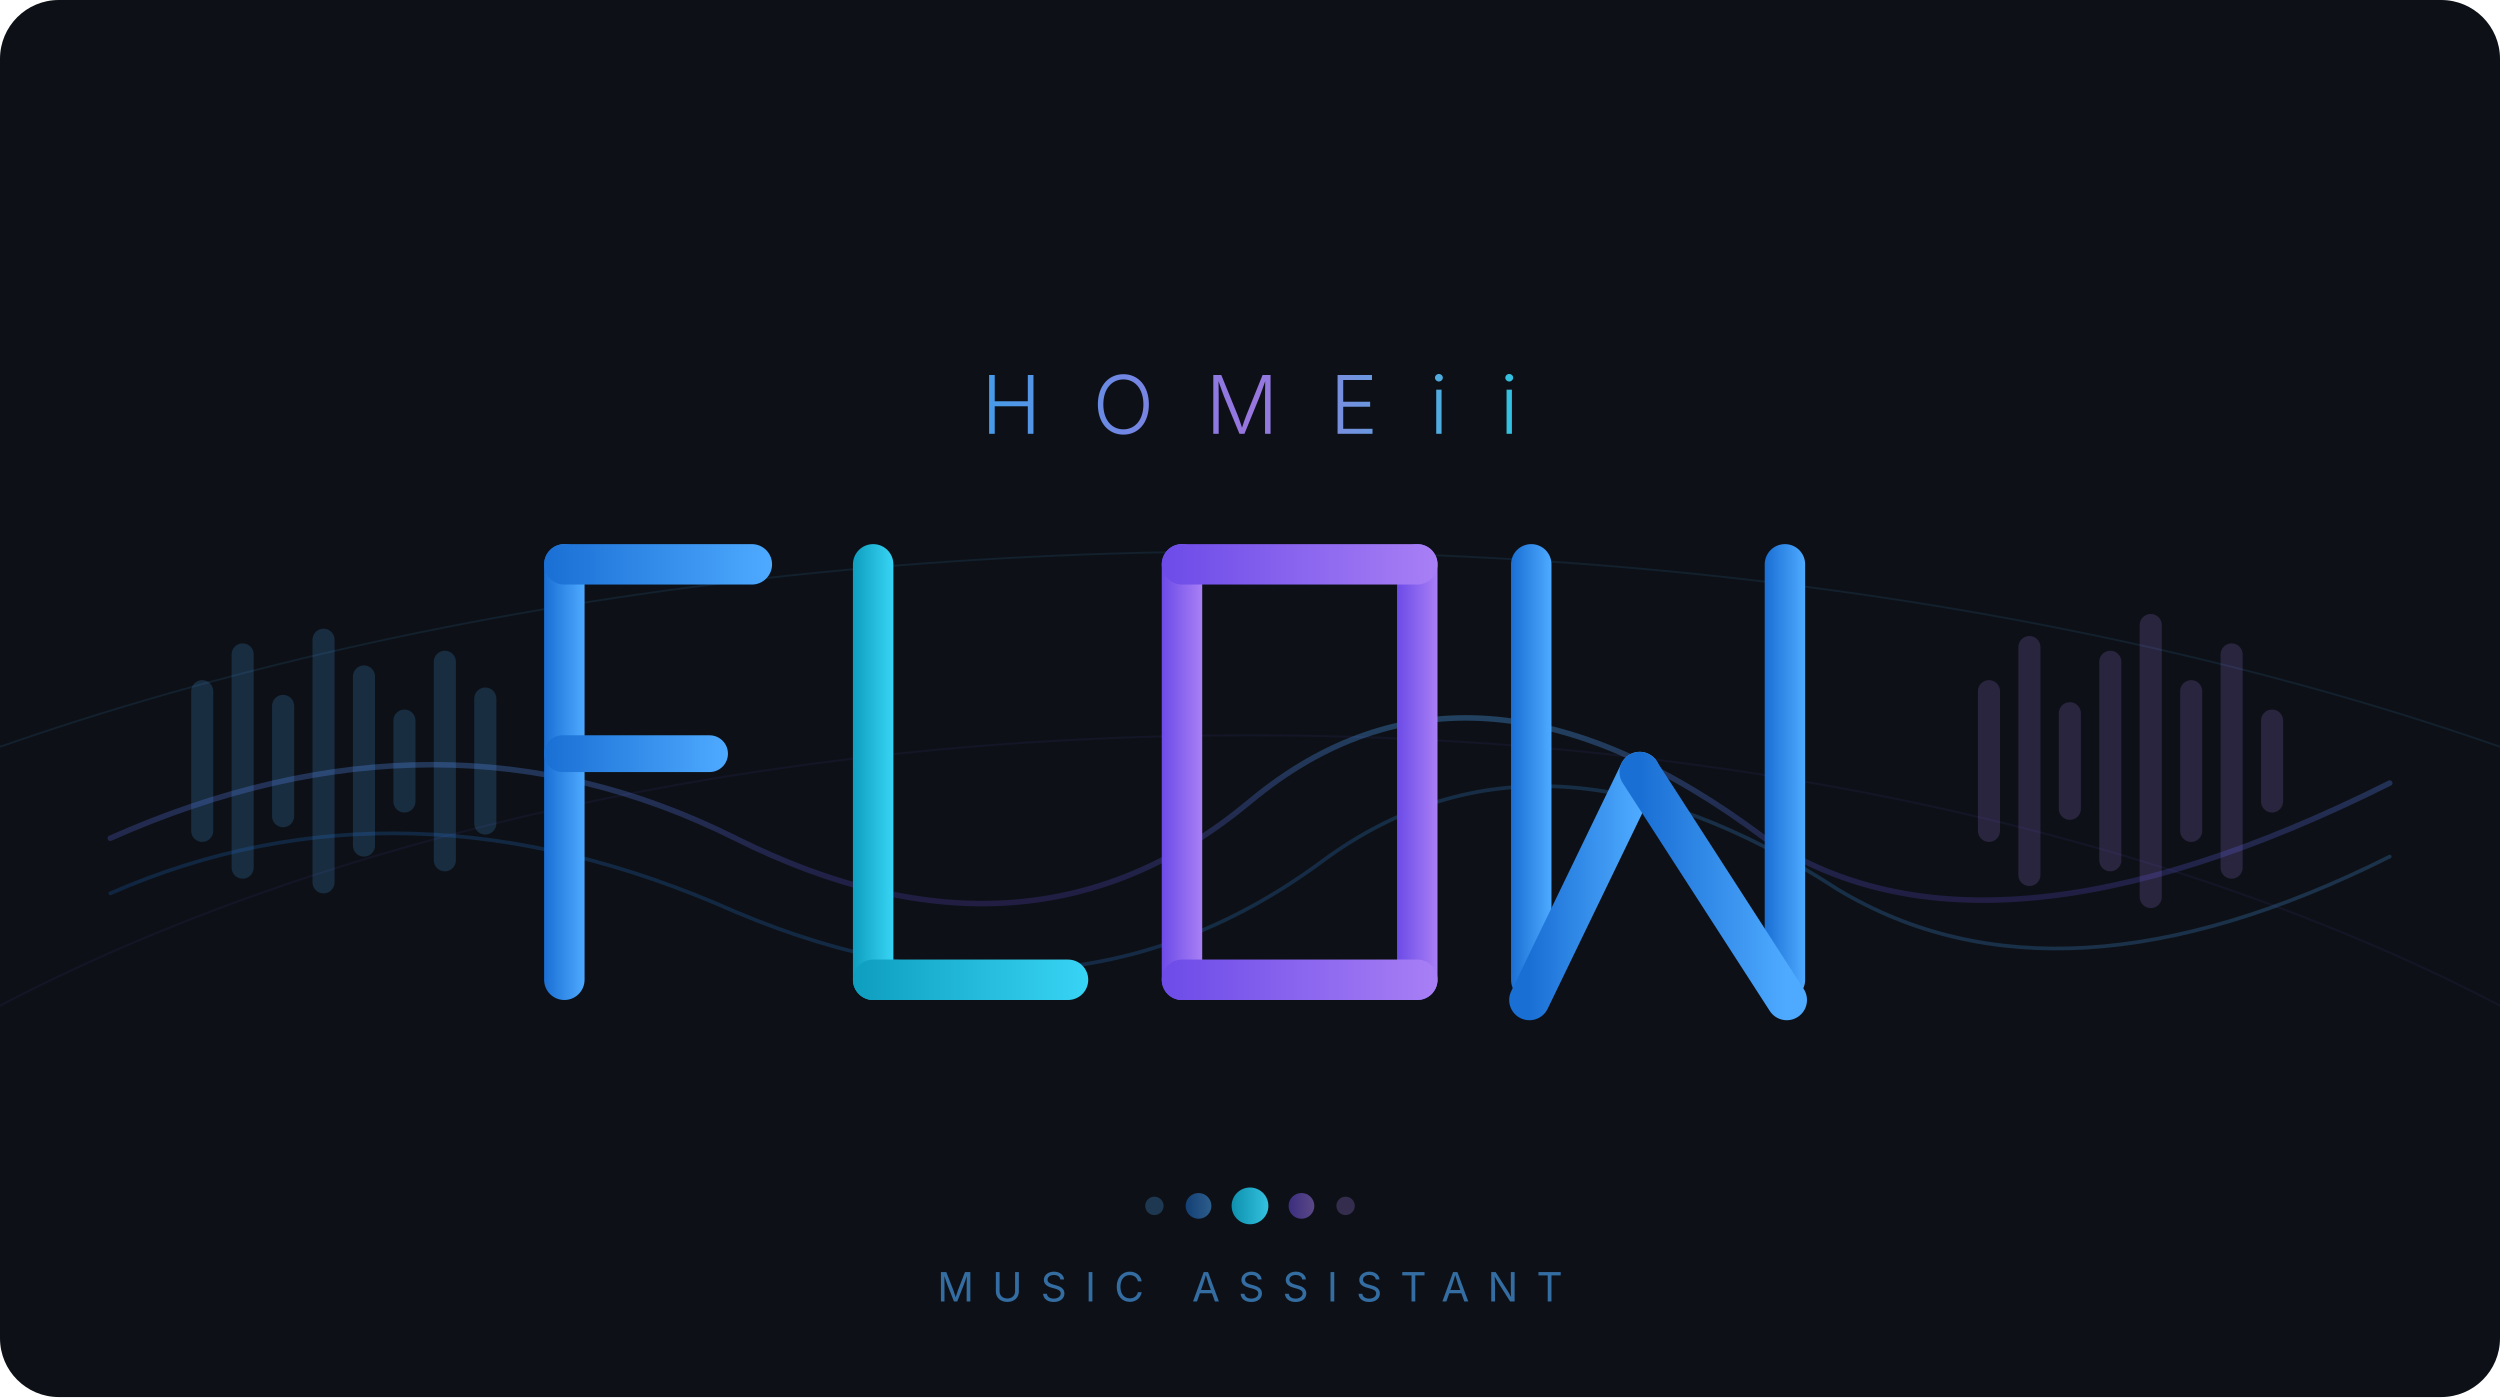
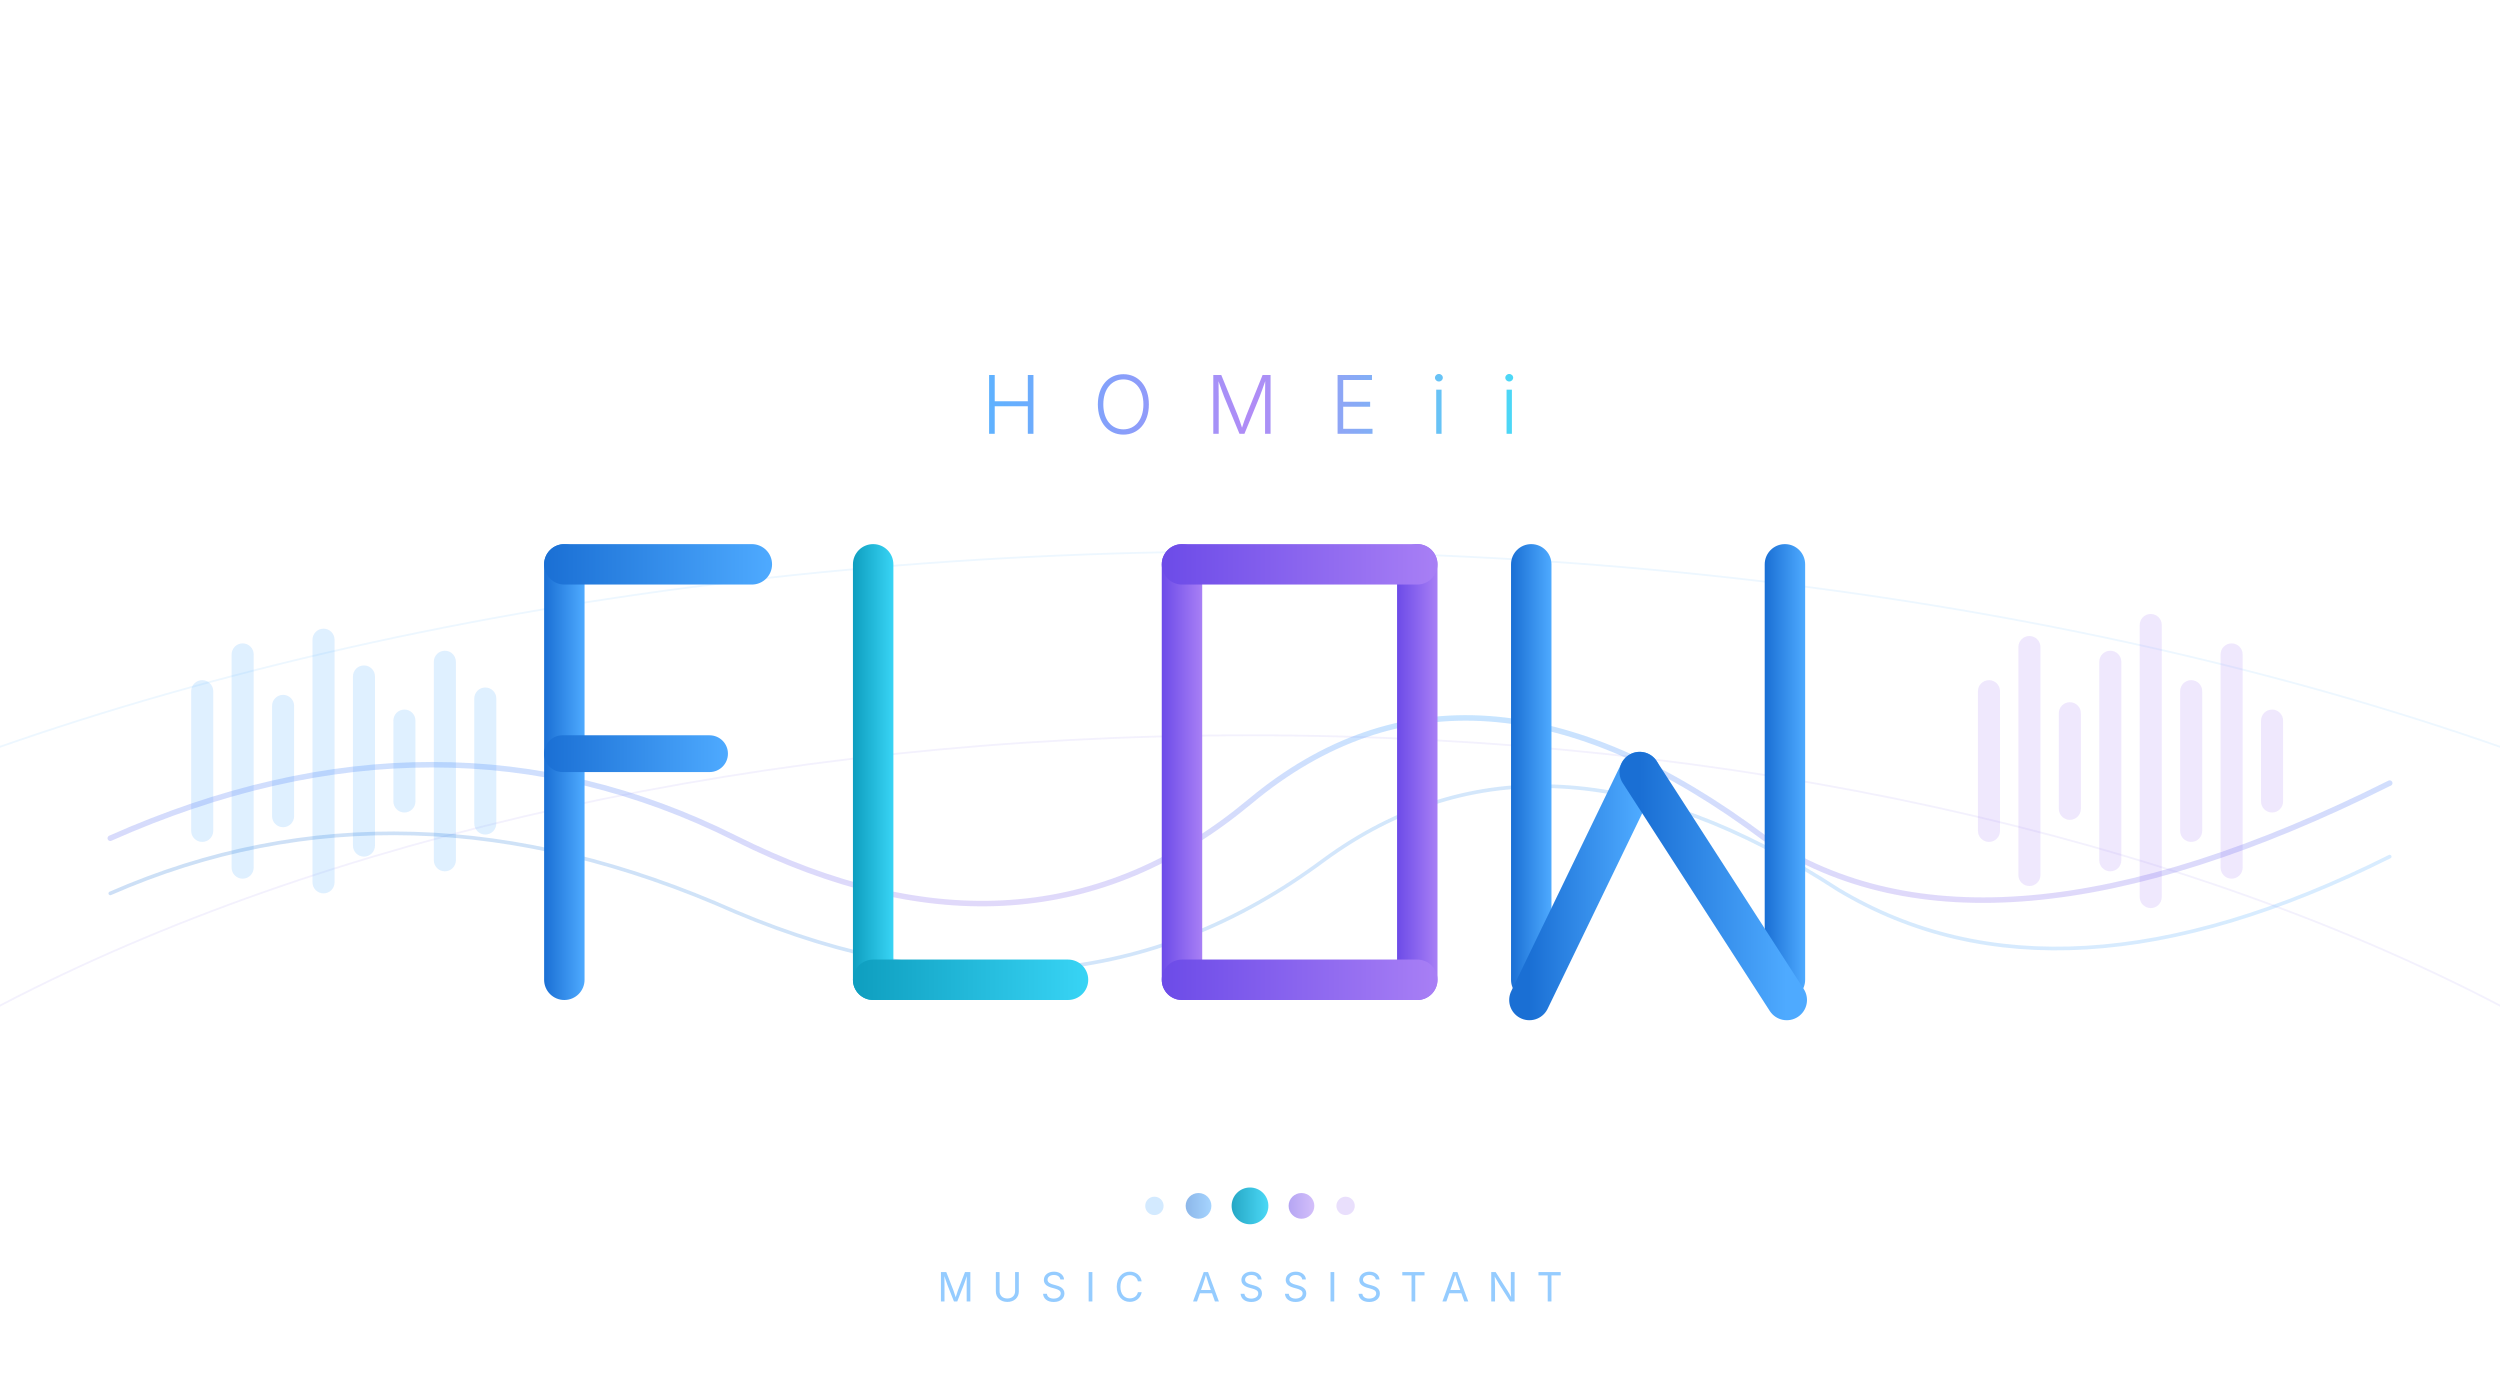
<svg xmlns="http://www.w3.org/2000/svg" width="680" height="380" viewBox="0 0 680 380">
  <defs>
    <linearGradient id="gBlue" x1="0%" y1="0%" x2="100%" y2="0%">
      <stop offset="0%" stop-color="#1A6FD4" />
      <stop offset="100%" stop-color="#4EAAFF" />
    </linearGradient>
    <linearGradient id="gCyan" x1="0%" y1="0%" x2="100%" y2="0%">
      <stop offset="0%" stop-color="#0E9EBF" />
      <stop offset="100%" stop-color="#38D4F5" />
    </linearGradient>
    <linearGradient id="gPurple" x1="0%" y1="0%" x2="100%" y2="0%">
      <stop offset="0%" stop-color="#6C4BE8" />
      <stop offset="100%" stop-color="#A87FF5" />
    </linearGradient>
    <linearGradient id="gWave" x1="0%" y1="0%" x2="0%" y2="100%">
      <stop offset="0%" stop-color="#4EAAFF" stop-opacity="0.9" />
      <stop offset="100%" stop-color="#6C4BE8" stop-opacity="0.6" />
    </linearGradient>
    <linearGradient id="gTitle" x1="0%" y1="0%" x2="100%" y2="0%">
      <stop offset="0%" stop-color="#4EAAFF" />
      <stop offset="50%" stop-color="#A87FF5" />
      <stop offset="100%" stop-color="#38D4F5" />
    </linearGradient>
  </defs>
-   <rect width="680" height="380" fill="#0D1117" rx="16" />
  <ellipse cx="340" cy="430" rx="580" ry="280" fill="none" stroke="#4EAAFF" stroke-width="0.5" stroke-opacity="0.10" />
  <ellipse cx="340" cy="450" rx="480" ry="250" fill="none" stroke="#6C4BE8" stroke-width="0.5" stroke-opacity="0.08" />
  <rect x="52" y="185" width="6" height="44" rx="3" fill="#4EAAFF" opacity="0.18" />
  <rect x="63" y="175" width="6" height="64" rx="3" fill="#4EAAFF" opacity="0.18" />
  <rect x="74" y="189" width="6" height="36" rx="3" fill="#4EAAFF" opacity="0.18" />
  <rect x="85" y="171" width="6" height="72" rx="3" fill="#4EAAFF" opacity="0.18" />
  <rect x="96" y="181" width="6" height="52" rx="3" fill="#4EAAFF" opacity="0.18" />
  <rect x="107" y="193" width="6" height="28" rx="3" fill="#4EAAFF" opacity="0.18" />
  <rect x="118" y="177" width="6" height="60" rx="3" fill="#4EAAFF" opacity="0.18" />
  <rect x="129" y="187" width="6" height="40" rx="3" fill="#4EAAFF" opacity="0.18" />
  <rect x="538" y="185" width="6" height="44" rx="3" fill="#A87FF5" opacity="0.18" />
  <rect x="549" y="173" width="6" height="68" rx="3" fill="#A87FF5" opacity="0.18" />
  <rect x="560" y="191" width="6" height="32" rx="3" fill="#A87FF5" opacity="0.18" />
  <rect x="571" y="177" width="6" height="60" rx="3" fill="#A87FF5" opacity="0.18" />
  <rect x="582" y="167" width="6" height="80" rx="3" fill="#A87FF5" opacity="0.18" />
  <rect x="593" y="185" width="6" height="44" rx="3" fill="#A87FF5" opacity="0.18" />
  <rect x="604" y="175" width="6" height="64" rx="3" fill="#A87FF5" opacity="0.18" />
  <rect x="615" y="193" width="6" height="28" rx="3" fill="#A87FF5" opacity="0.18" />
  <path d="M 30 228 Q 120 188 200 228 Q 280 268 340 218 Q 400 168 480 228 Q 540 268 650 213" fill="none" stroke="url(#gWave)" stroke-width="1.5" stroke-opacity="0.35" stroke-linecap="round" />
  <path d="M 30 243 Q 110 208 200 248 Q 290 286 360 234 Q 420 190 500 242 Q 560 278 650 233" fill="none" stroke="url(#gBlue)" stroke-width="1" stroke-opacity="0.22" stroke-linecap="round" />
  <text x="340" y="118" text-anchor="middle" font-family="system-ui, -apple-system, sans-serif" font-size="22" font-weight="300" letter-spacing="14" fill="url(#gTitle)" opacity="0.9">HOMEii</text>
  <line x1="240" y1="130" x2="440" y2="130" stroke="url(#gTitle)" stroke-width="0.5" stroke-opacity="0.35" />
  <rect x="148" y="148" width="11" height="124" rx="5.5" fill="url(#gBlue)" />
  <rect x="148" y="148" width="62" height="11" rx="5.5" fill="url(#gBlue)" />
  <rect x="148" y="200" width="50" height="10" rx="5" fill="url(#gBlue)" />
  <rect x="232" y="148" width="11" height="124" rx="5.5" fill="url(#gCyan)" />
  <rect x="232" y="261" width="64" height="11" rx="5.5" fill="url(#gCyan)" />
  <rect x="316" y="148" width="11" height="124" rx="5.5" fill="url(#gPurple)" />
  <rect x="380" y="148" width="11" height="124" rx="5.5" fill="url(#gPurple)" />
  <rect x="316" y="148" width="75" height="11" rx="5.5" fill="url(#gPurple)" />
  <rect x="316" y="261" width="75" height="11" rx="5.5" fill="url(#gPurple)" />
  <rect x="411" y="148" width="11" height="124" rx="5.5" fill="url(#gBlue)" />
  <rect x="480" y="148" width="11" height="124" rx="5.5" fill="url(#gBlue)" />
  <line x1="416" y1="272" x2="446" y2="210" stroke="url(#gBlue)" stroke-width="11" stroke-linecap="round" />
  <line x1="486" y1="272" x2="446" y2="210" stroke="url(#gBlue)" stroke-width="11" stroke-linecap="round" />
  <circle cx="340" cy="328" r="5" fill="url(#gCyan)" opacity="0.9" />
  <circle cx="326" cy="328" r="3.5" fill="url(#gBlue)" opacity="0.5" />
  <circle cx="354" cy="328" r="3.5" fill="url(#gPurple)" opacity="0.5" />
  <circle cx="314" cy="328" r="2.5" fill="#4EAAFF" opacity="0.25" />
  <circle cx="366" cy="328" r="2.5" fill="#A87FF5" opacity="0.25" />
  <text x="340" y="354" text-anchor="middle" font-family="system-ui, -apple-system, sans-serif" font-size="11" font-weight="400" letter-spacing="5" fill="#4EAAFF" opacity="0.6">MUSIC  ASSISTANT</text>
</svg>
